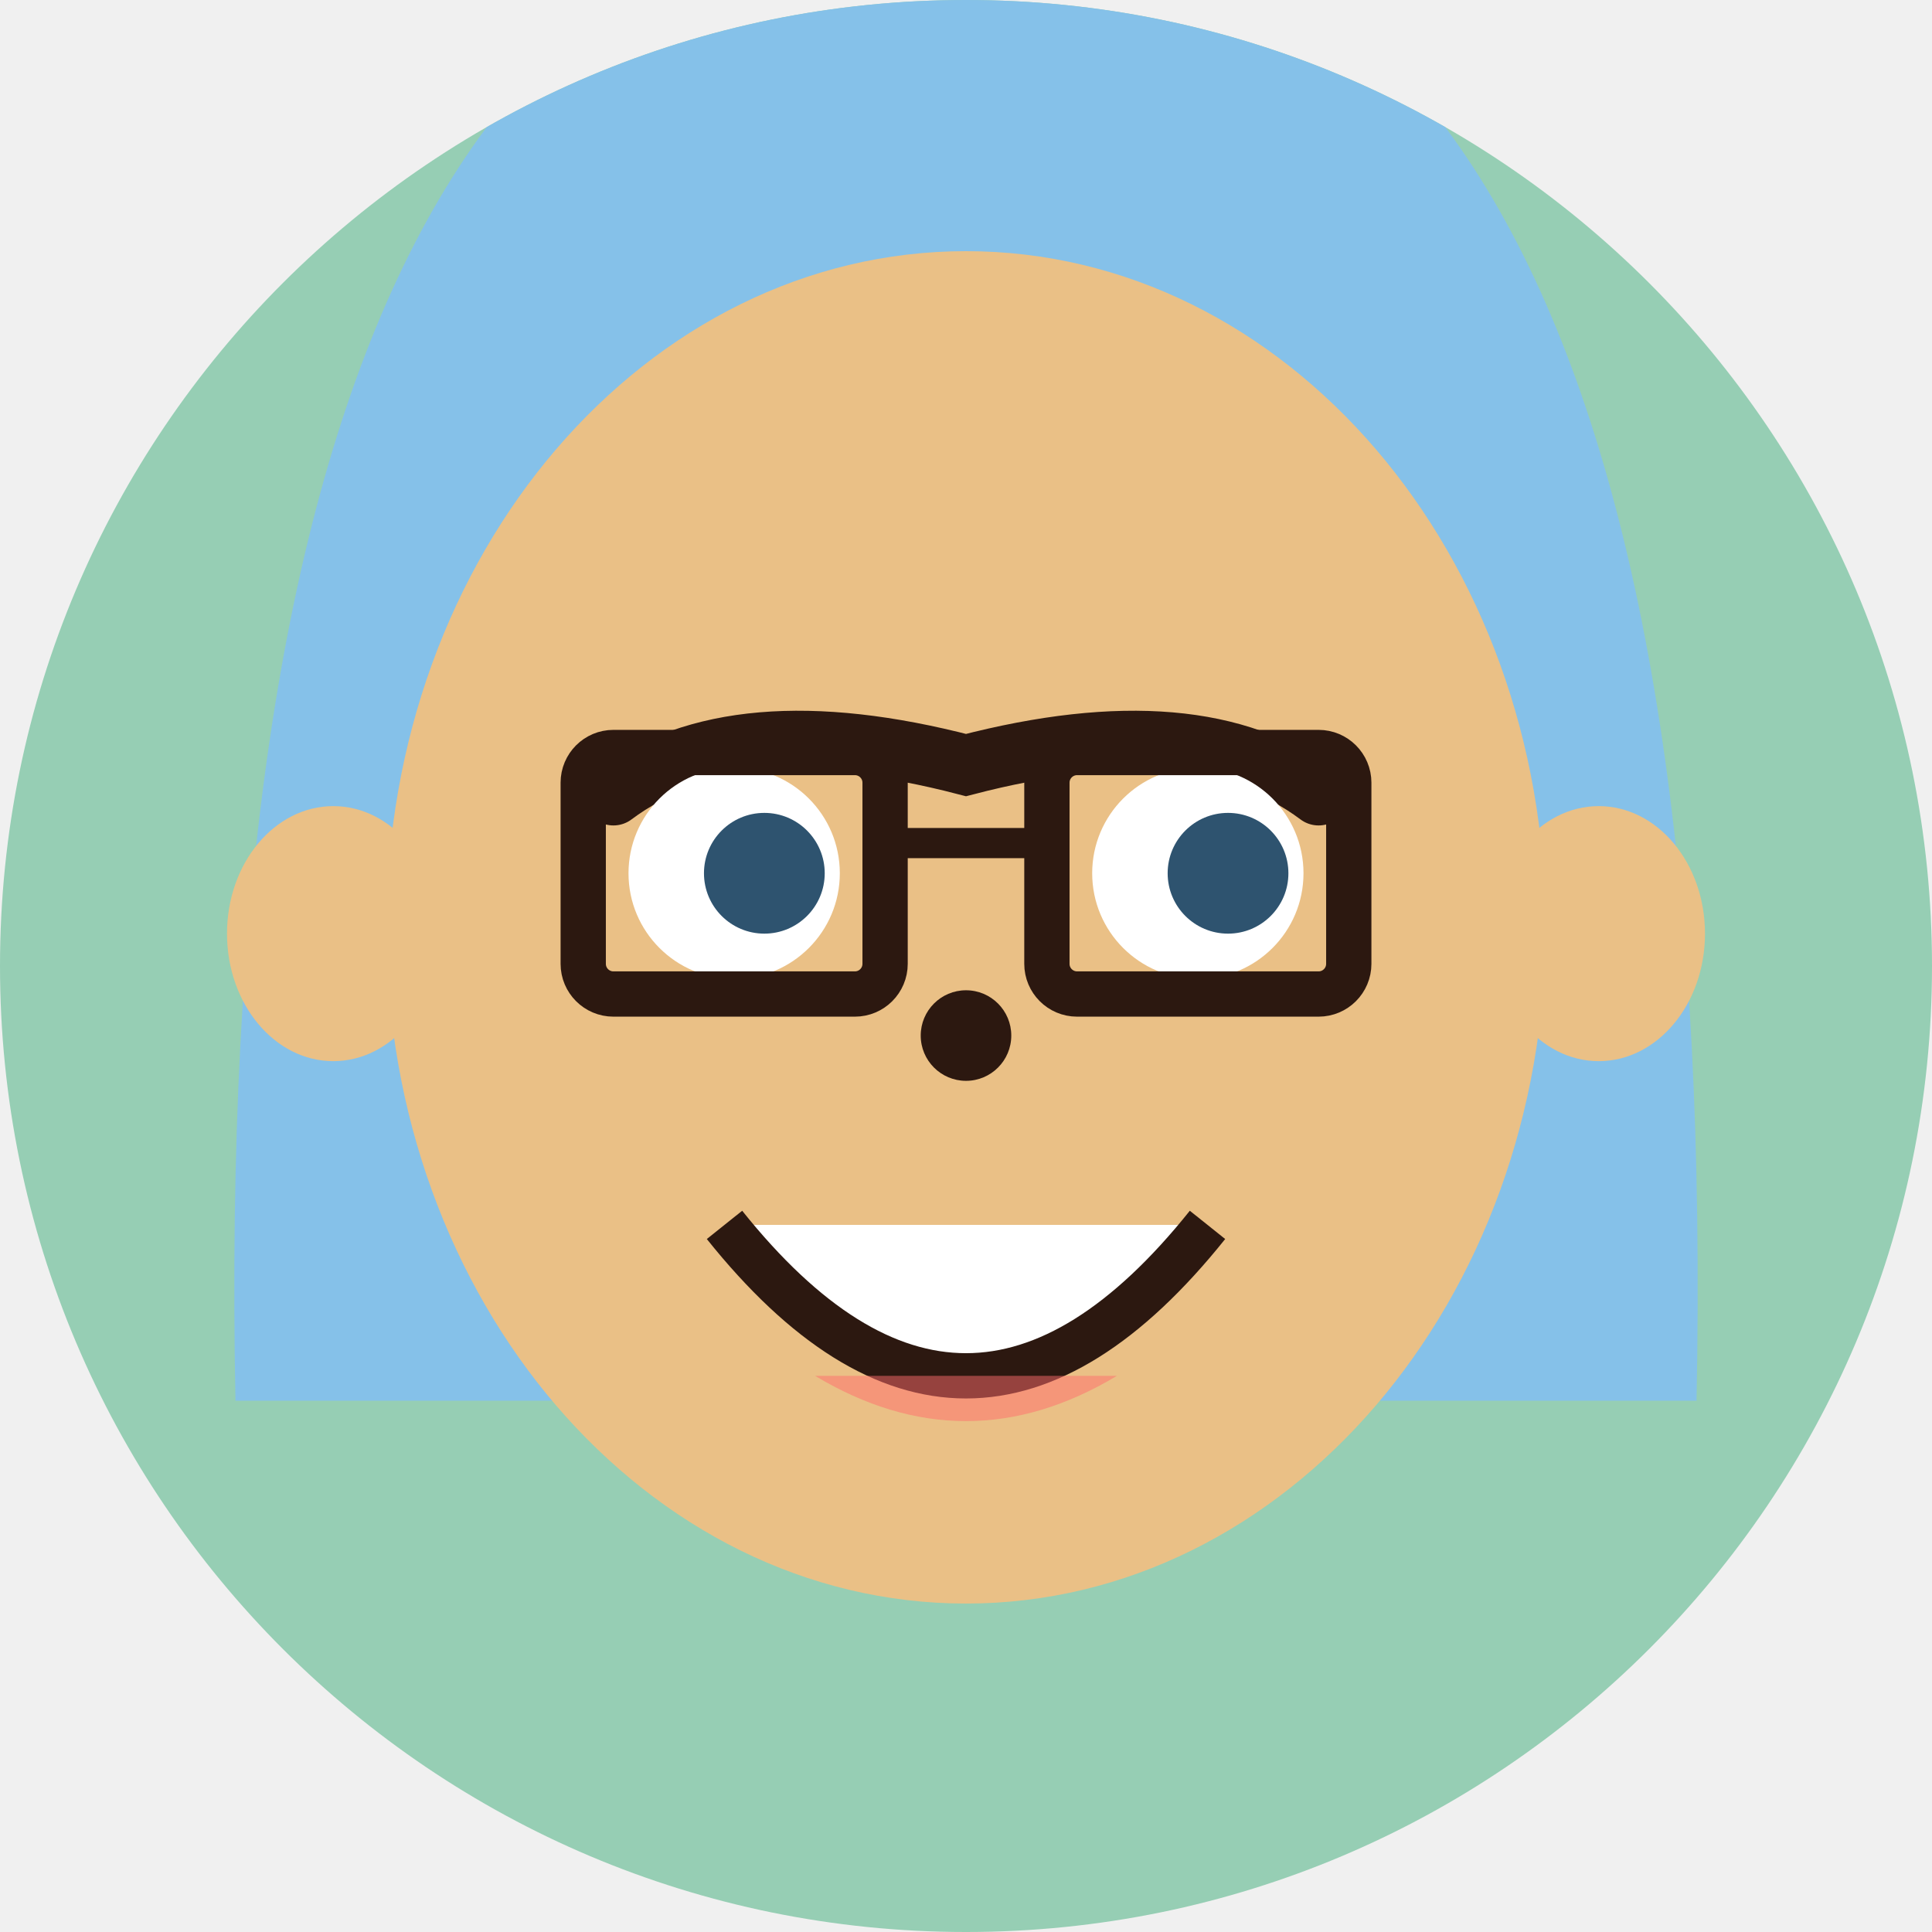
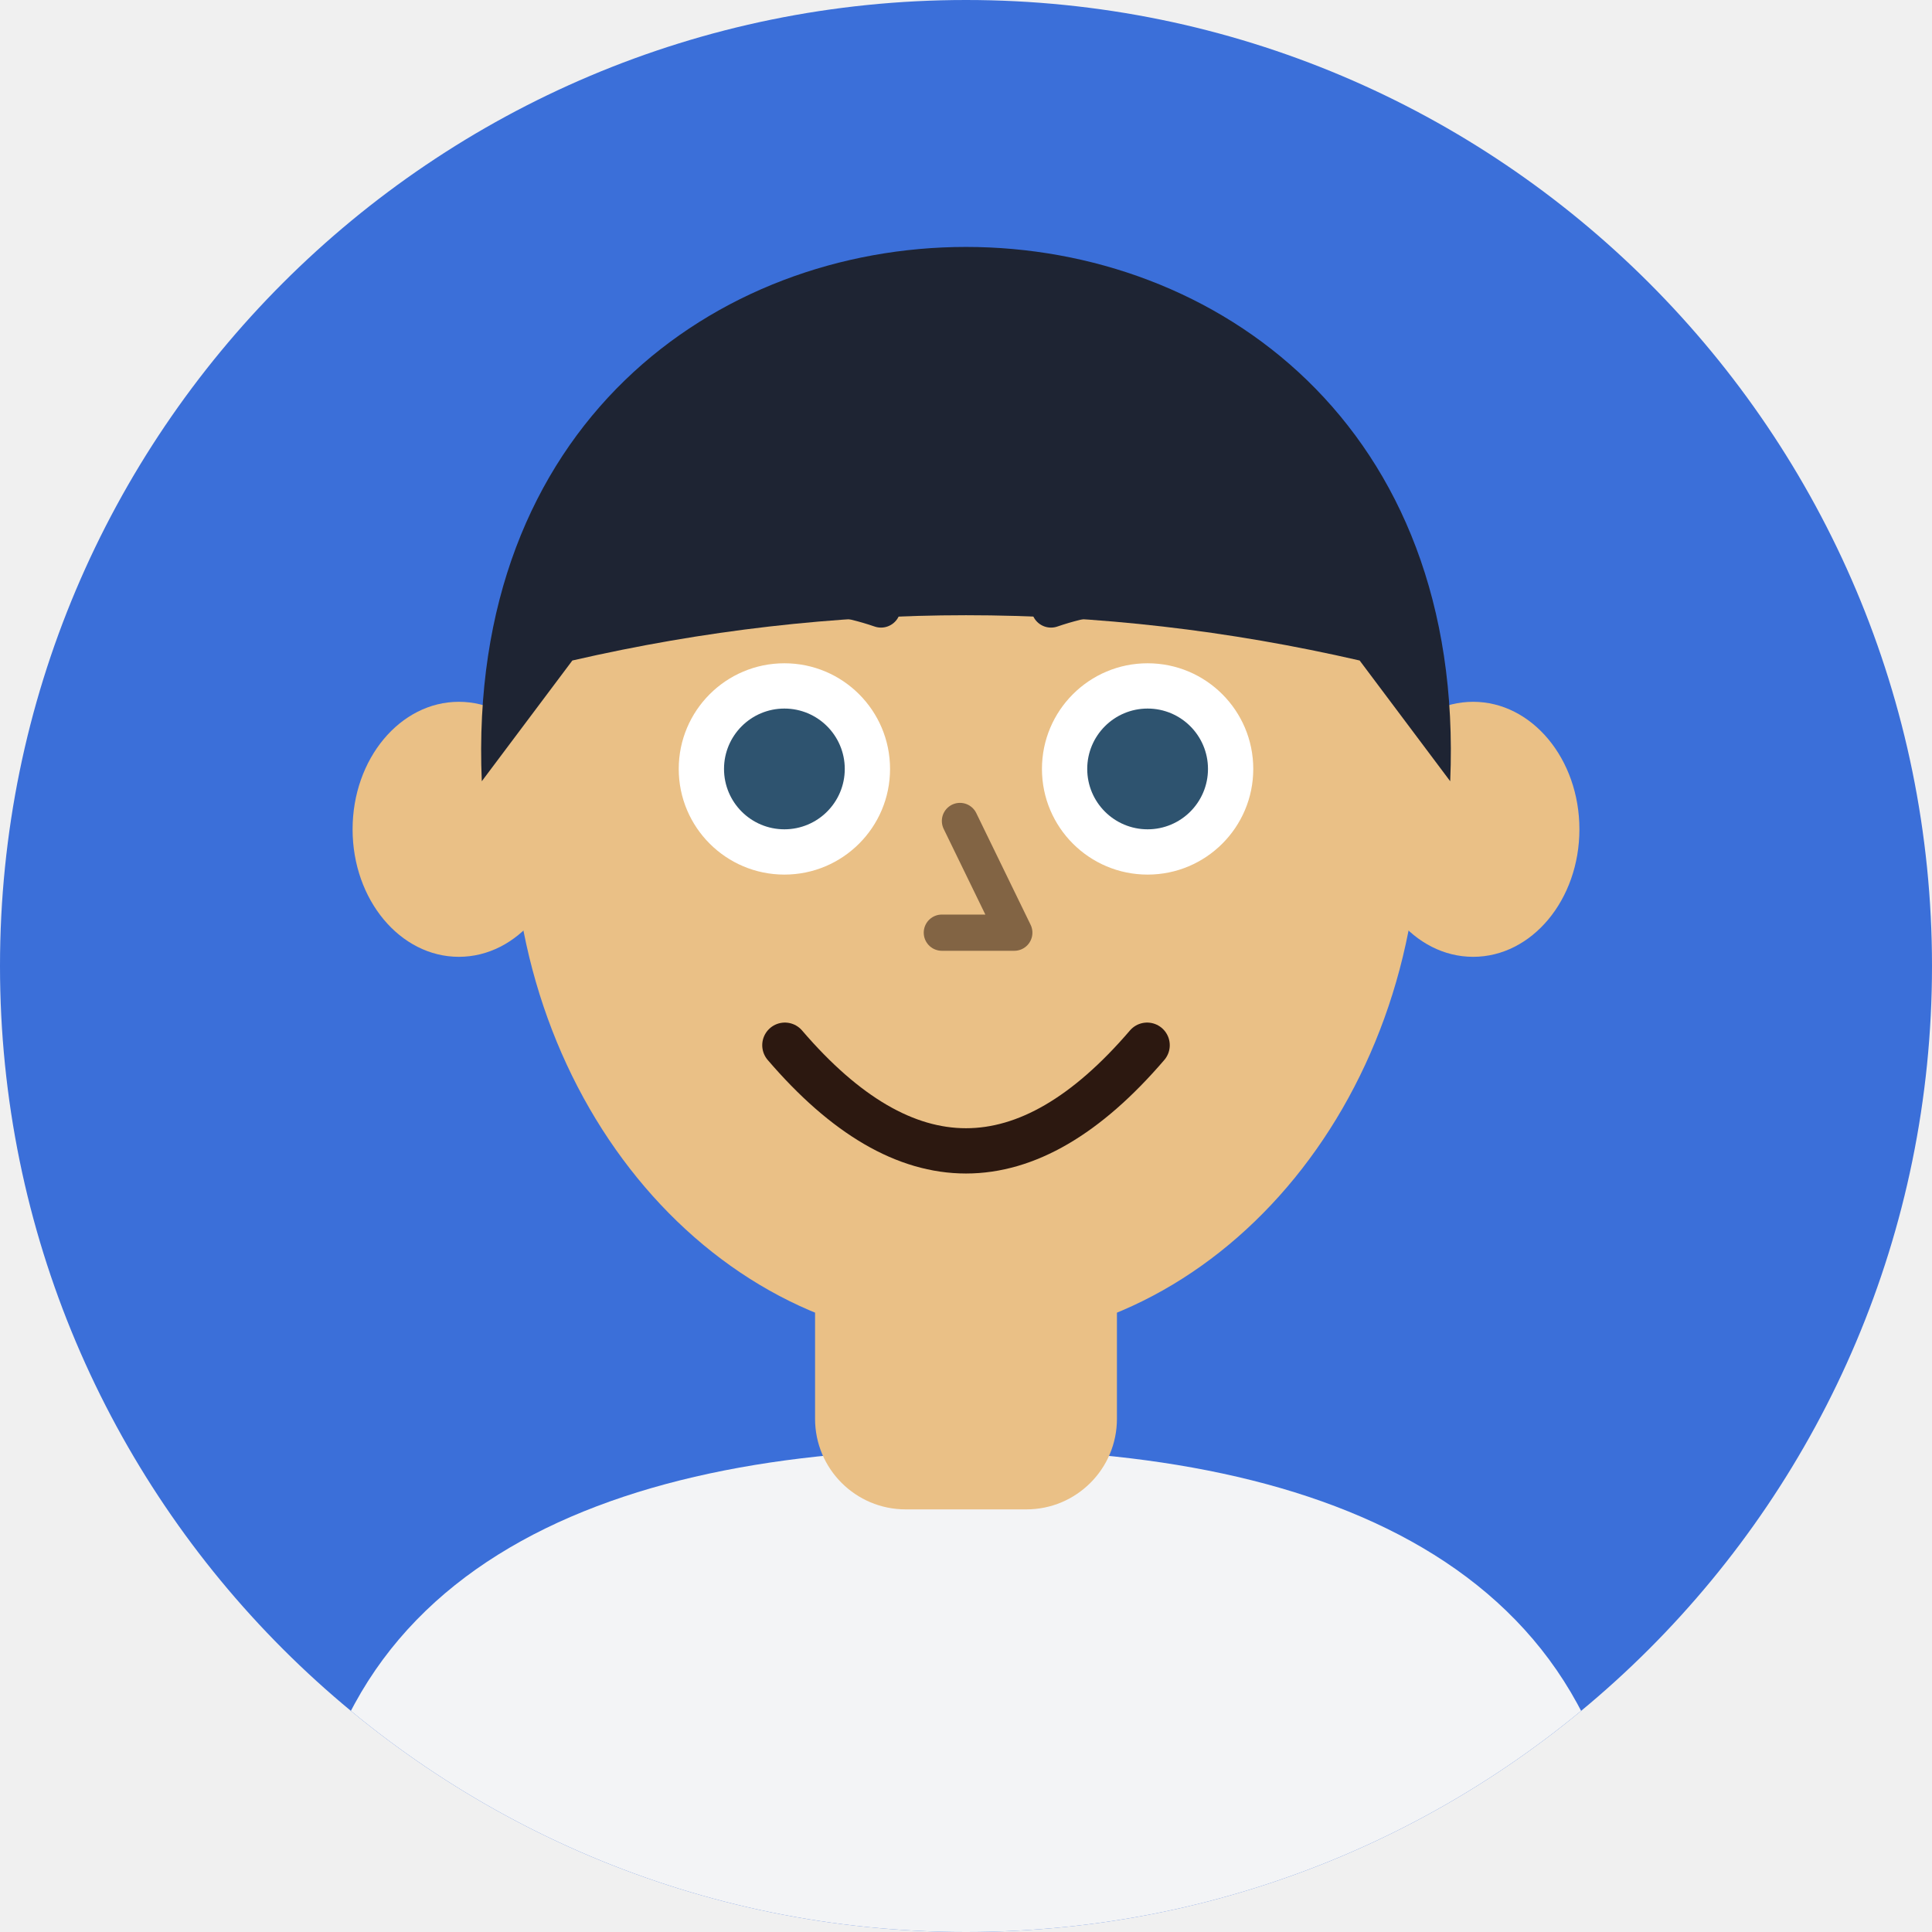
<svg xmlns="http://www.w3.org/2000/svg" viewBox="0 0 64 64" width="64" height="64">
  <defs>
    <clipPath id="clip-2abtz4txlaz">
      <circle cx="32" cy="32" r="32" />
    </clipPath>
  </defs>
  <g clip-path="url(#clip-2abtz4txlaz)">
-     <rect x="0" y="0" width="64" height="64" fill="#96CEB4" />
-     <path d="M 7.8 46.4 Q 6.8 -3.68 32 -3.68 Q 57.2 -3.68 56.2 46.4" fill="#85C1E9" />
-     <ellipse cx="11.04" cy="30.928" rx="3.52" ry="4.224" fill="#EAC086" />
-     <ellipse cx="52.96" cy="30.928" rx="3.52" ry="4.224" fill="#EAC086" />
-     <ellipse cx="32" cy="30.72" rx="19.2" ry="22.4" fill="#EAC086" />
-     <path d="M 20.32 26.344 Q 24.32 23.344 32 25.344 Q 39.68 23.344 43.68 26.344" fill="none" stroke="#2C1810" stroke-width="2" stroke-linecap="round" />
-     <circle cx="24.32" cy="28.928" r="3.5" fill="white" />
-     <circle cx="25.32" cy="28.928" r="2" fill="#2E536F" />
-     <circle cx="39.68" cy="28.928" r="3.5" fill="white" />
-     <circle cx="40.68" cy="28.928" r="2" fill="#2E536F" />
-     <circle cx="32" cy="34.304" r="1.5" fill="#2C1810" />
-     <path d="M 24 40.576 Q 32 50.576 40 40.576" fill="#fff" stroke="#2C1810" stroke-width="1.5" />
-     <path d="M 27 45.576 Q 32 48.576 37 45.576" fill="#FF6B6B" opacity="0.5" />
-     <rect x="19.32" y="24.928" width="10" height="8" rx="1" fill="none" stroke="#2C1810" stroke-width="1.5" />
-     <rect x="34.68" y="24.928" width="10" height="8" rx="1" fill="none" stroke="#2C1810" stroke-width="1.5" />
-     <line x1="29.32" y1="27.928" x2="34.68" y2="27.928" stroke="#2C1810" stroke-width="1" />
+     <rect x="0" y="0" width="64" height="64" fill="#3B6FD9" />
+     <path d="M 10 64 C 10 52 20 48 32 48 C 44 48 54 52 54 64 Z" fill="#F3F4F6" />
+     <rect x="27" y="40.48" width="10" height="9.52" rx="3" fill="#EAC086" />
+     <ellipse cx="15.2" cy="27.472" rx="3.52" ry="4.224" fill="#EAC086" />
+     <ellipse cx="48.8" cy="27.472" rx="3.52" ry="4.224" fill="#EAC086" />
+     <ellipse cx="32" cy="26.88" rx="15.04" ry="17.6" fill="#EAC086" />
+     <path d="M 15.96 25.88 C 14.96 2.28 49.04 2.28 48.04 25.88 L 45.04 21.88 Q 32 18.88 18.96 21.88 Z" fill="#1E2433" />
+     <path d="M 22.784 20.44 Q 25.984 19.04 29.184 20.14" fill="none" stroke="#1E2433" stroke-width="1.3" stroke-linecap="round" stroke-linejoin="round" />
+     <path d="M 41.216 20.44 Q 38.016 19.04 34.816 20.14" fill="none" stroke="#1E2433" stroke-width="1.3" stroke-linecap="round" stroke-linejoin="round" />
+     <circle cx="25.984" cy="25.472" r="3.5" fill="white" />
+     <circle cx="25.984" cy="25.472" r="2" fill="#2E536F" />
+     <circle cx="38.016" cy="25.472" r="3.5" fill="white" />
+     <circle cx="38.016" cy="25.472" r="2" fill="#2E536F" />
+     <path d="M 31.8 27.196 L 33.6 30.896 L 31.2 30.896" fill="none" stroke="#2C1810" stroke-opacity="0.55" stroke-width="1.2" stroke-linecap="round" stroke-linejoin="round" />
+     <path d="M 26 34.624 Q 32 41.624 38 34.624" fill="none" stroke="#2C1810" stroke-width="1.5" stroke-linecap="round" />
  </g>
</svg>
